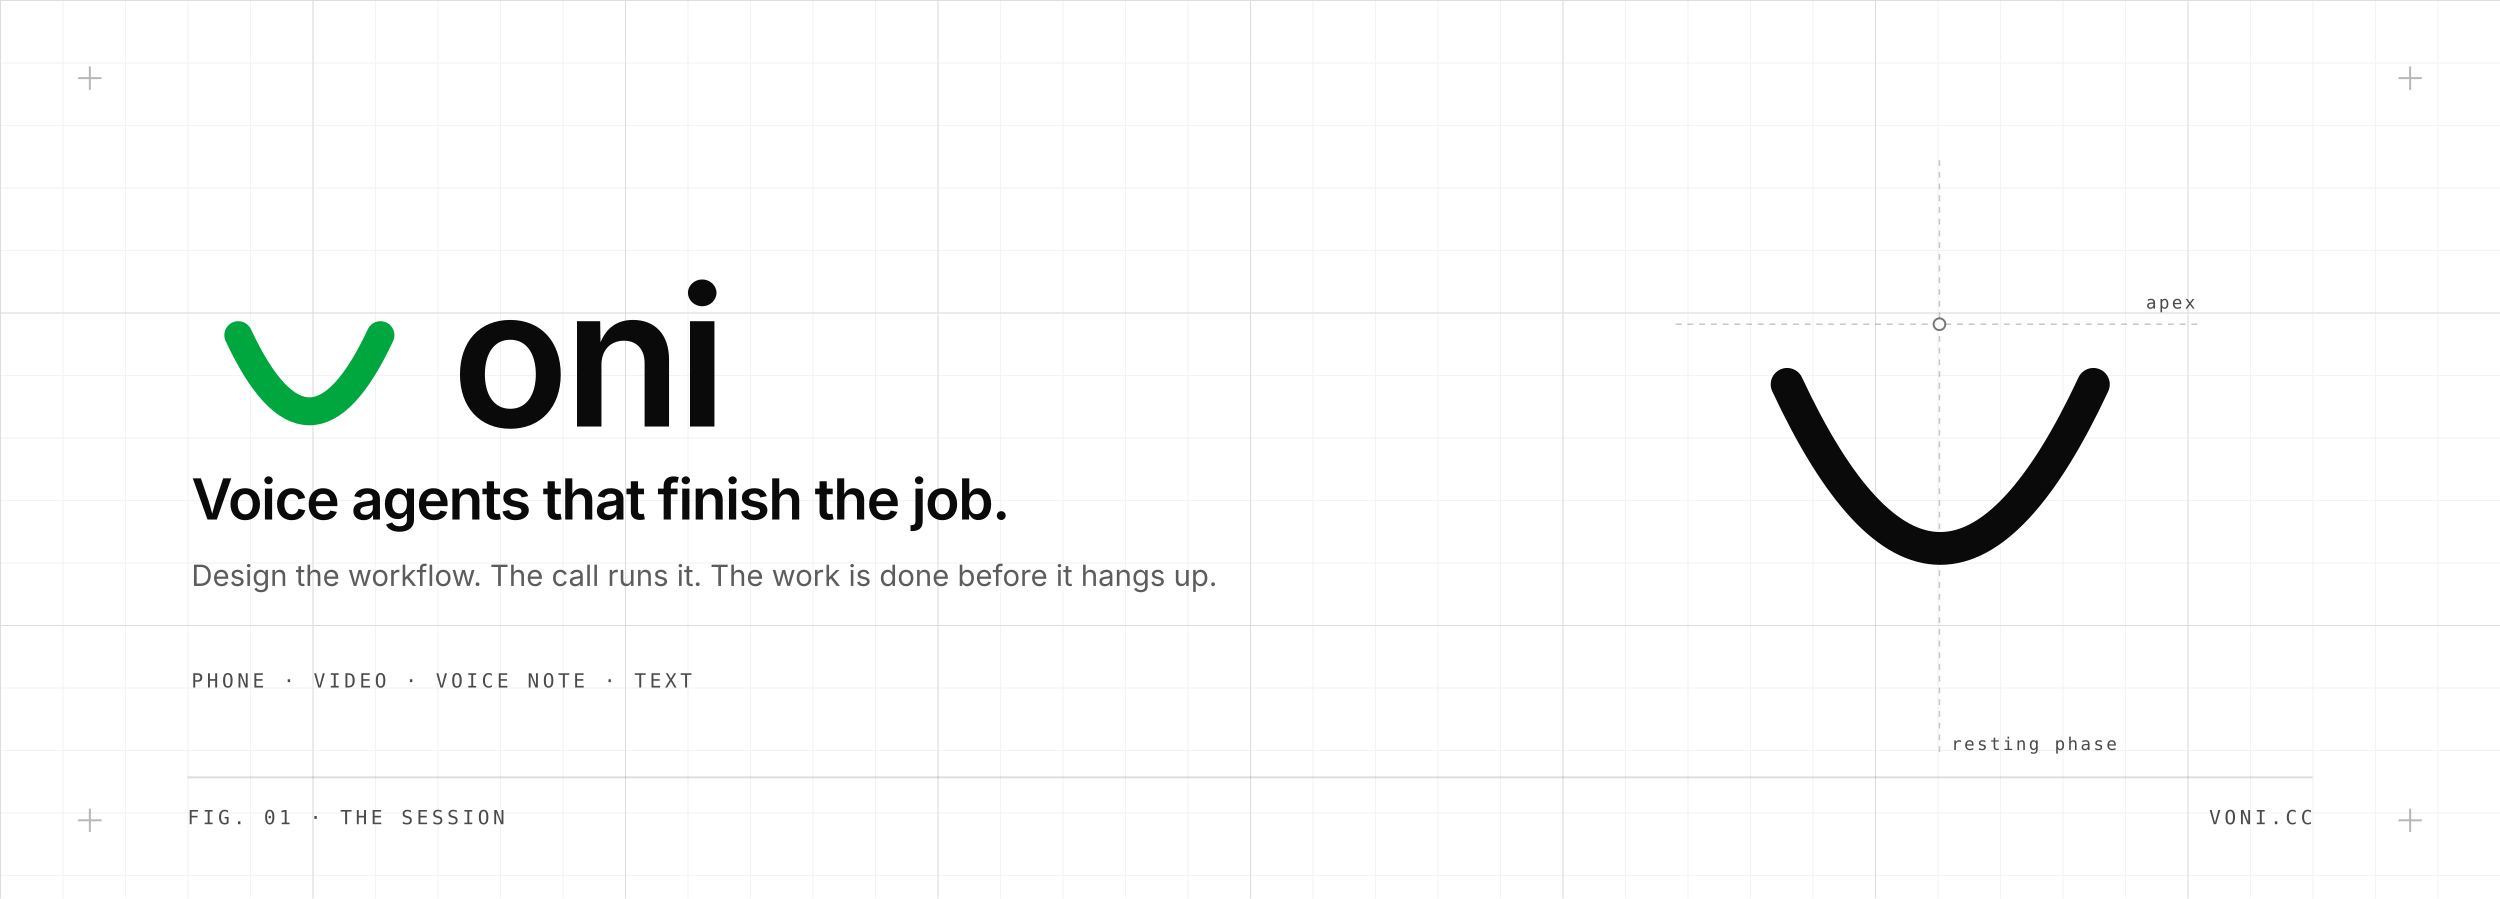
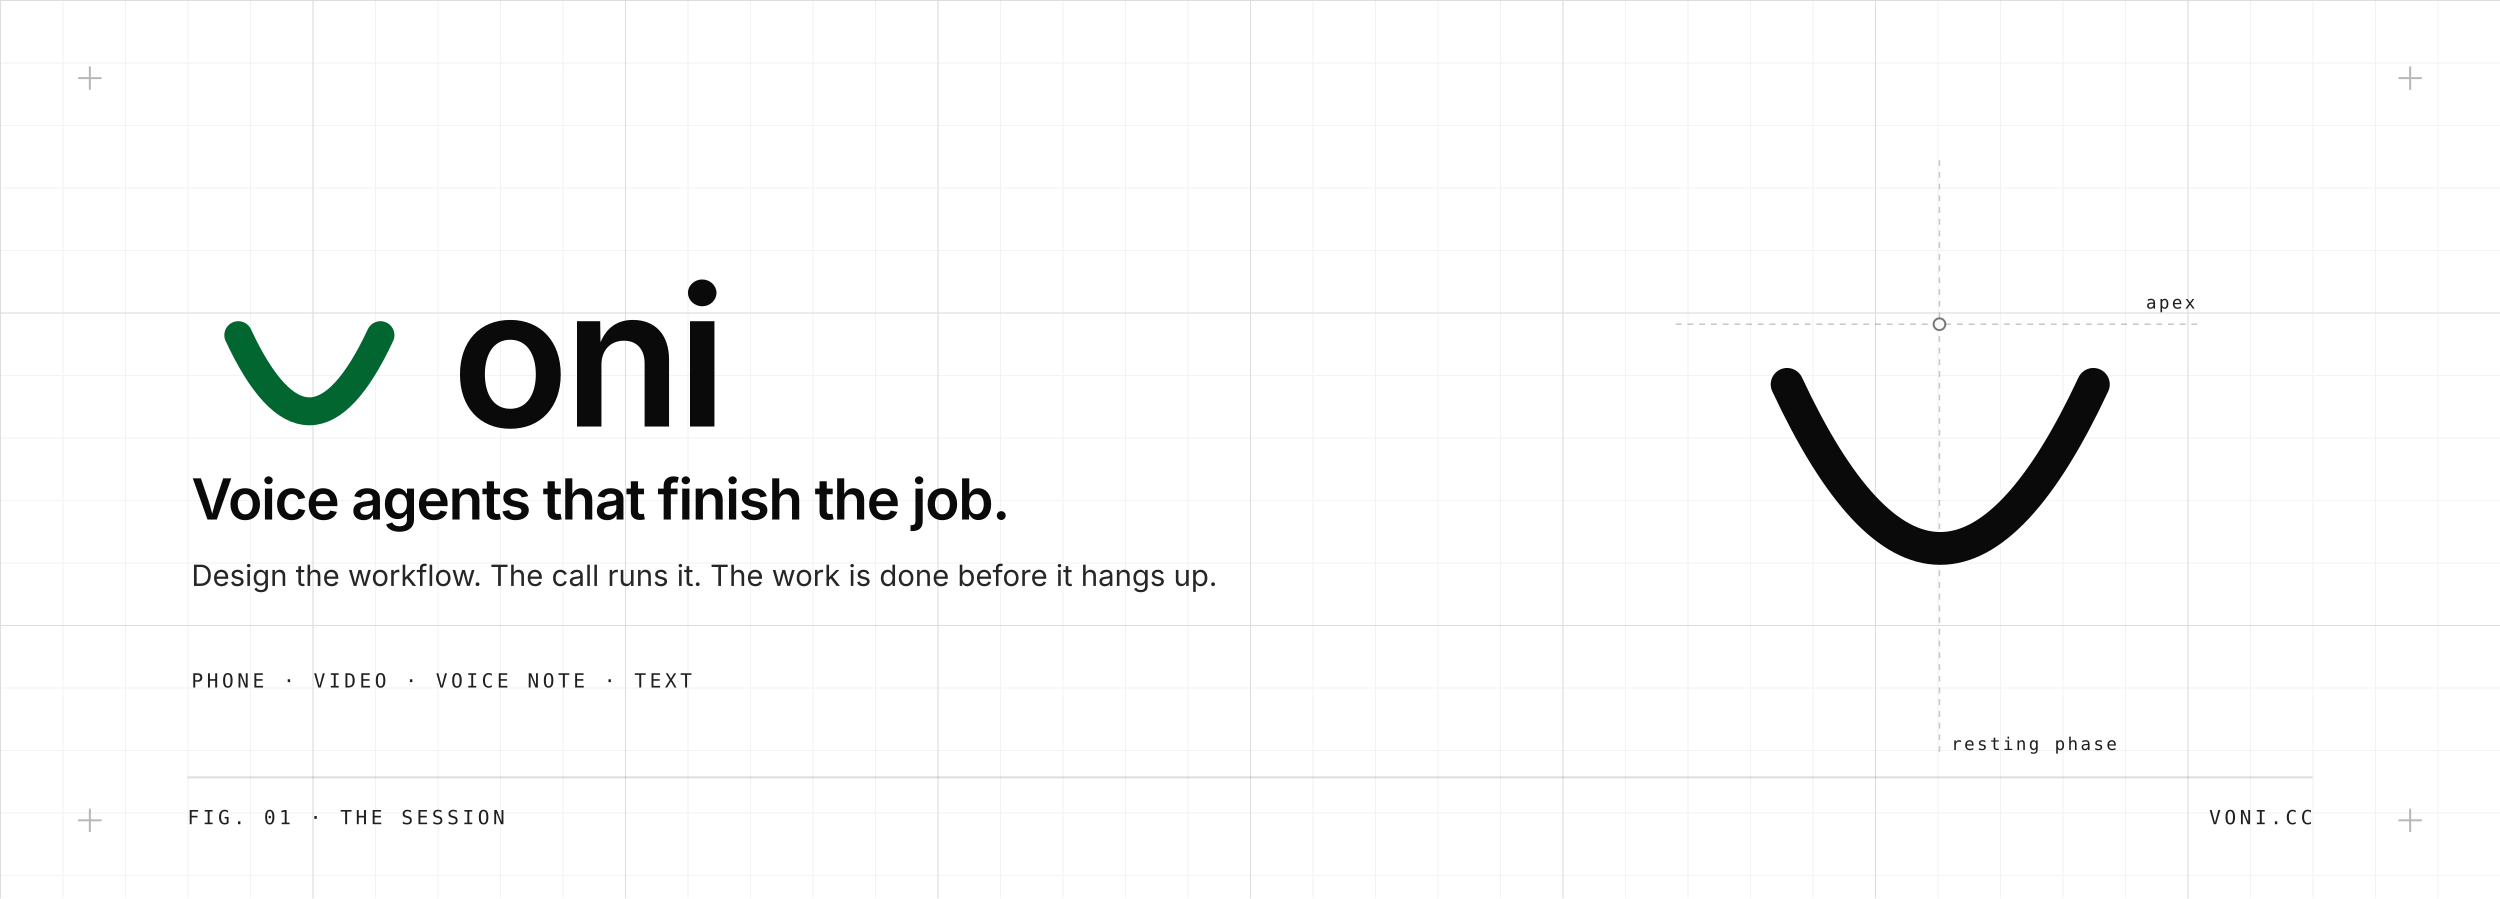
<svg xmlns="http://www.w3.org/2000/svg" viewBox="0 0 1280 460" width="1280" height="460" role="img" aria-label="Voni: voice agents that finish the job">
  <defs>
    <pattern id="grid" width="32" height="32" patternUnits="userSpaceOnUse">
      <path d="M32 0 H0 V32" fill="none" stroke="#0a0a0a" stroke-opacity="0.05" stroke-width="1" />
    </pattern>
    <pattern id="gridMajor" width="160" height="160" patternUnits="userSpaceOnUse">
      <path d="M160 0 H0 V160" fill="none" stroke="#0a0a0a" stroke-opacity="0.09" stroke-width="1" />
    </pattern>
  </defs>
  <path d="M0 0 H1280 V460 H0 Z" fill="url(#grid)" />
  <path d="M0 0 H1280 V460 H0 Z" fill="url(#gridMajor)" />
  <g stroke="#0a0a0a" stroke-opacity="0.3" stroke-width="1">
    <path d="M40 40 h12 M46 34 v12" />
    <path d="M1240 40 h-12 M1234 34 v12" />
    <path d="M40 420 h12 M46 414 v12" />
    <path d="M1240 420 h-12 M1234 414 v12" />
  </g>
  <g transform="translate(96,104) scale(5.2)">
-     <path d="M5 9Q12 24 19 9" transform="translate(0,4)" fill="none" stroke="#00a63e" stroke-width="2.75" stroke-linecap="round" />
+     <path d="M5 9Q12 24 19 9" transform="translate(0,4)" fill="none" stroke="#016630" stroke-width="2.75" stroke-linecap="round" />
    <text x="26" y="22" font-family="Geist, Inter, system-ui, -apple-system, sans-serif" font-size="19" font-weight="600" letter-spacing="-0.5" fill="#0a0a0a">oni</text>
  </g>
  <text x="98" y="266" font-family="Geist, Inter, system-ui, -apple-system, sans-serif" font-size="29" font-weight="600" letter-spacing="-0.7" fill="#0a0a0a">Voice agents that finish the job.</text>
-   <text x="98" y="300" font-family="Geist, Inter, system-ui, -apple-system, sans-serif" font-size="15" font-weight="400" fill="#5c5c5c">Design the workflow. The call runs it. The work is done before it hangs up.</text>
-   <g font-family="Geist Mono, ui-monospace, SFMono-Regular, Menlo, monospace" font-size="10" letter-spacing="1.8" fill="#4a4a4a">
+   <text x="98" y="300" font-family="Geist, Inter, system-ui, -apple-system, sans-serif" font-size="15" font-weight="400" fill="#262626">Design the workflow. The call runs it. The work is done before it hangs up.</text>
+   <g font-family="Geist Mono, ui-monospace, SFMono-Regular, Menlo, monospace" font-size="10" letter-spacing="1.8" fill="#1f1f1f">
    <text x="98" y="352">PHONE · VIDEO · VOICE NOTE · TEXT</text>
  </g>
  <g transform="translate(872,96)">
    <g stroke="#0a0a0a" stroke-opacity="0.22" stroke-width="0.8" stroke-dasharray="3 3">
      <line x1="-14" y1="70" x2="256" y2="70" />
      <line x1="121" y1="-14" x2="121" y2="292" />
    </g>
    <path d="M5 9Q12 24 19 9" transform="translate(-13,0) scale(11.2)" fill="none" stroke="#0a0a0a" stroke-width="1.5" stroke-linecap="round" />
    <circle cx="121" cy="70" r="3" fill="#fafafa" stroke="#0a0a0a" stroke-opacity="0.55" stroke-width="1" />
-     <g font-family="Geist Mono, ui-monospace, SFMono-Regular, Menlo, monospace" font-size="9" letter-spacing="1.2" fill="#4a4a4a">
+     <g font-family="Geist Mono, ui-monospace, SFMono-Regular, Menlo, monospace" font-size="9" letter-spacing="1.2" fill="#1f1f1f">
      <text x="252" y="62" text-anchor="end">apex</text>
      <text x="127" y="288">resting phase</text>
    </g>
  </g>
  <line x1="96" y1="398" x2="1184" y2="398" stroke="#0a0a0a" stroke-opacity="0.14" stroke-width="1" />
-   <g font-family="Geist Mono, ui-monospace, SFMono-Regular, Menlo, monospace" font-size="10" letter-spacing="1.8" fill="#4a4a4a">
+   <g font-family="Geist Mono, ui-monospace, SFMono-Regular, Menlo, monospace" font-size="10" letter-spacing="1.8" fill="#1f1f1f">
    <text x="96" y="422">FIG. 01 · THE SESSION</text>
    <text x="1184" y="422" text-anchor="end">VONI.CC</text>
  </g>
</svg>
